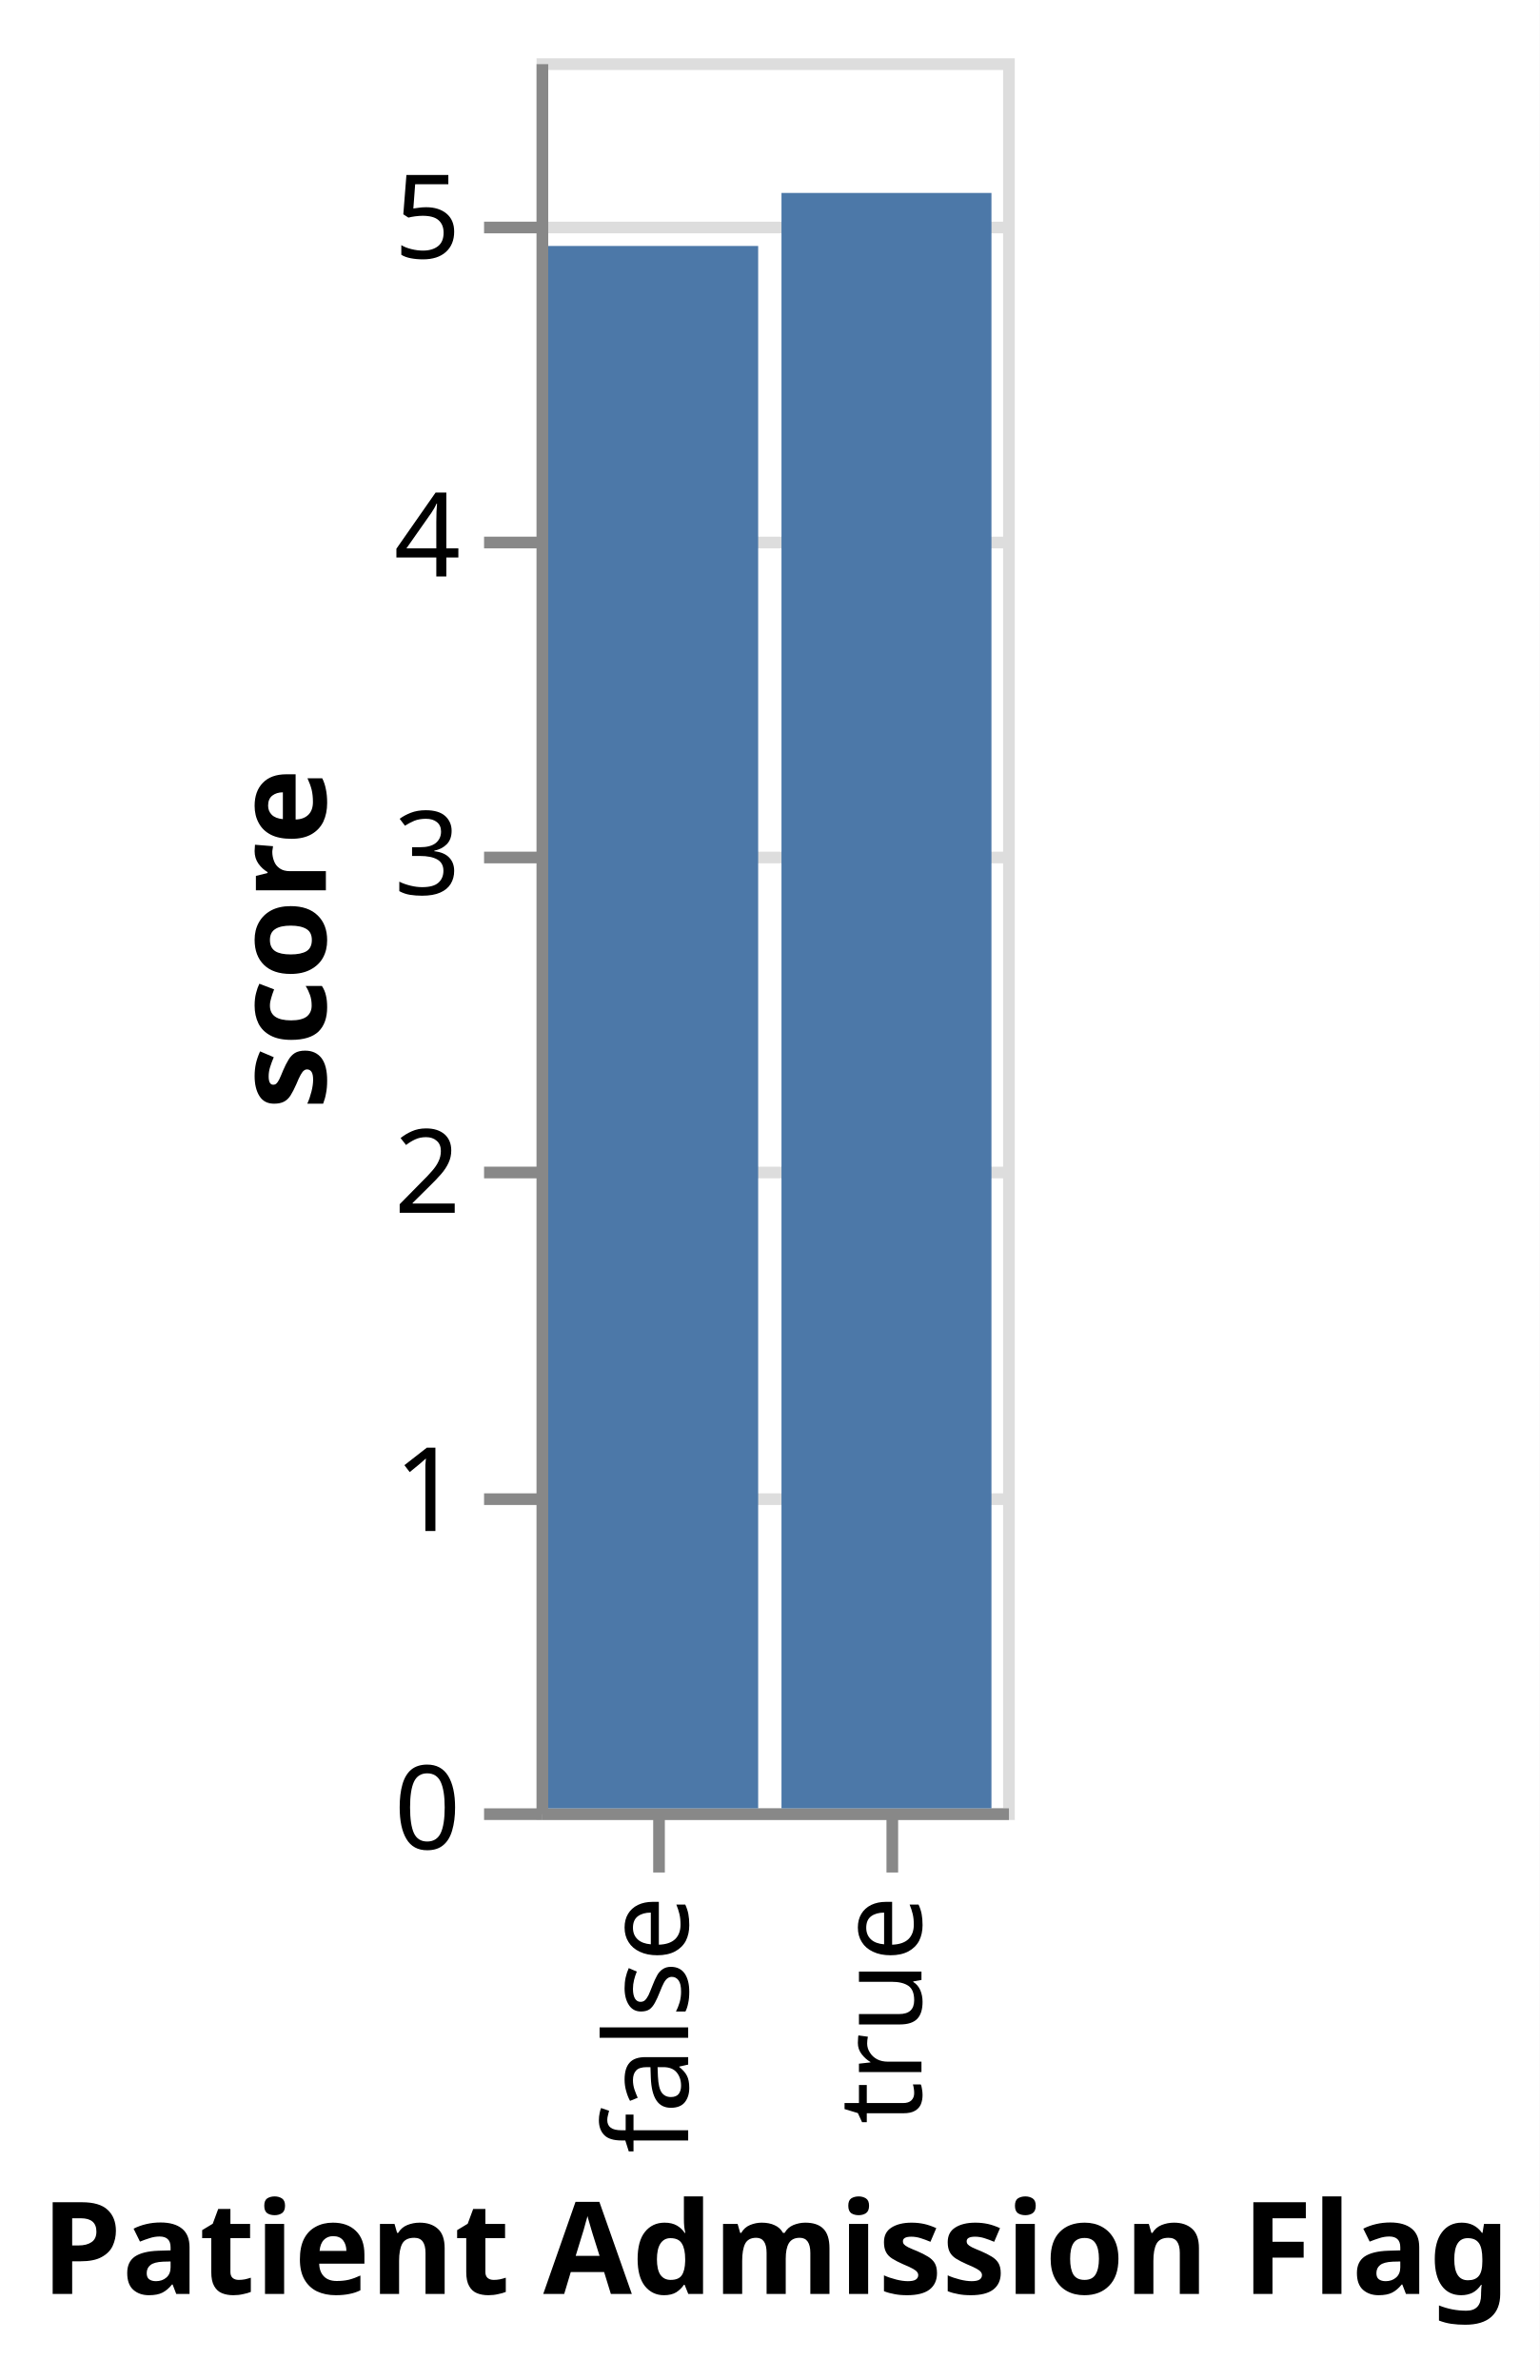
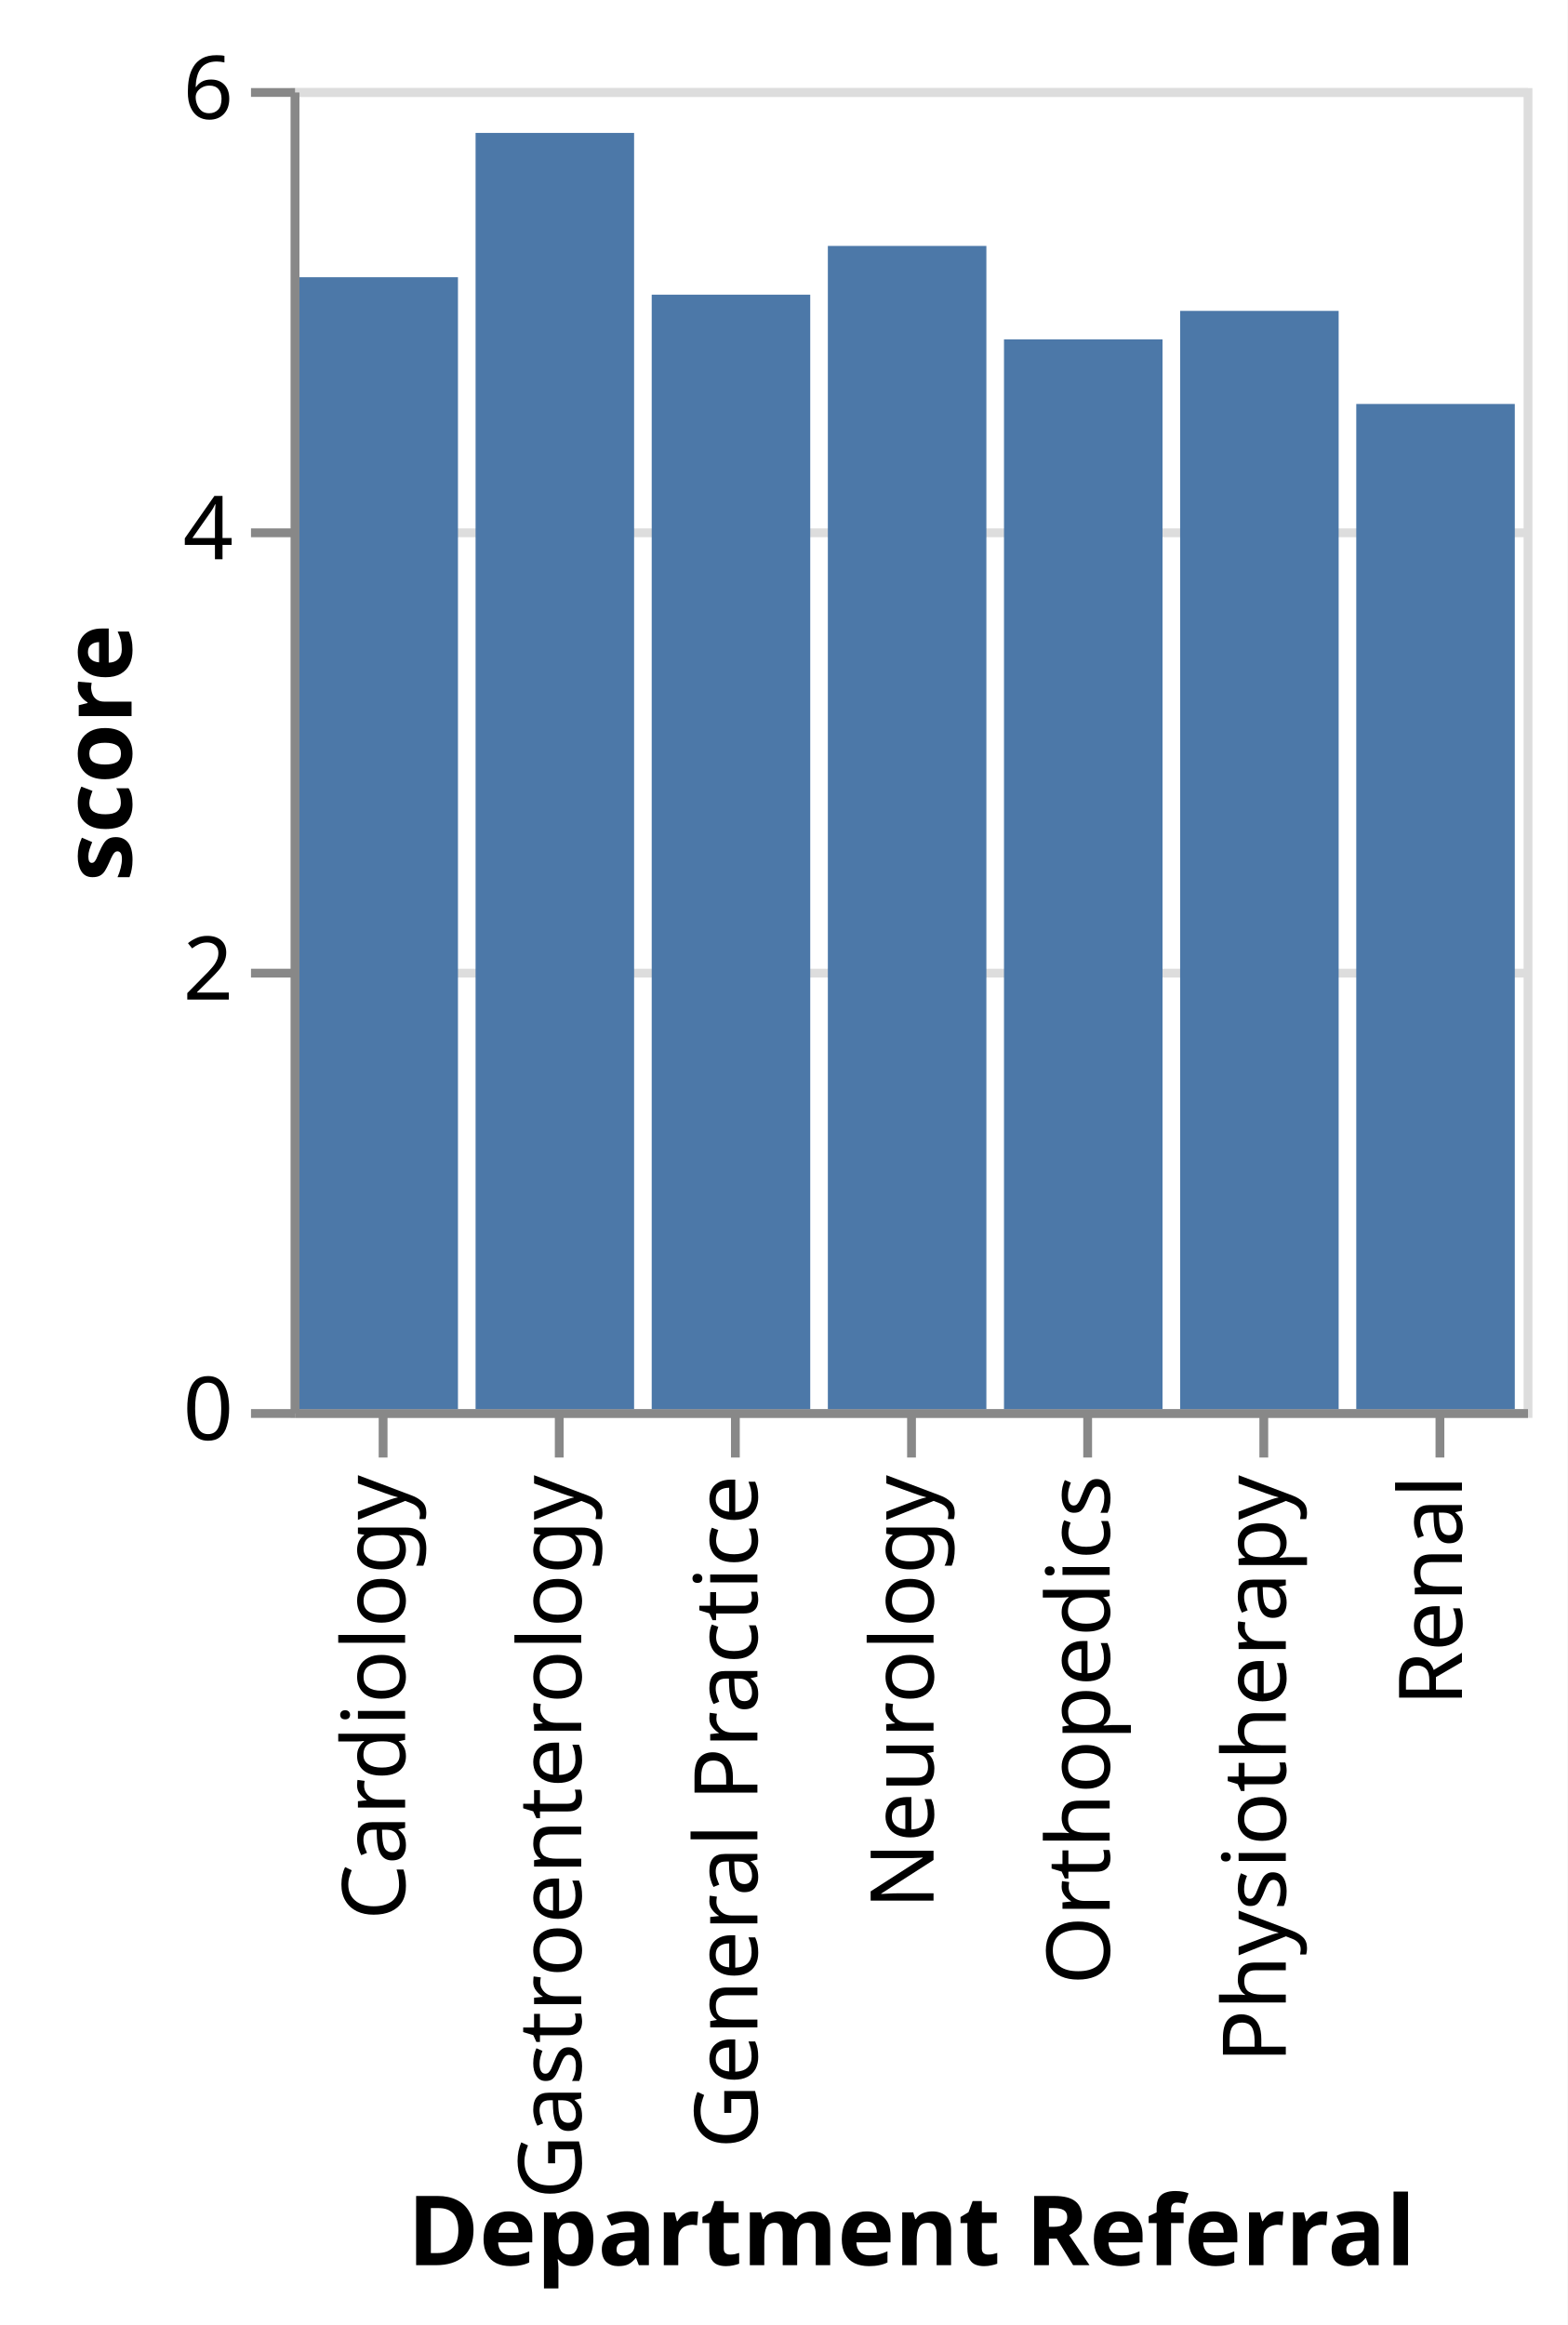
- <svg xmlns="http://www.w3.org/2000/svg" version="1.1" class="marks" width="132" height="204" viewBox="0 0 132 204">
-   <rect width="132" height="204" fill="white" />
-   <g fill="none" stroke-miterlimit="10" transform="translate(46,5)">
+ <svg xmlns="http://www.w3.org/2000/svg" version="1.1" class="marks" width="178" height="264" viewBox="0 0 178 264">
+   <rect width="178" height="264" fill="white" />
+   <g fill="none" stroke-miterlimit="10" transform="translate(33,10)">
    <g class="mark-group role-frame root" role="graphics-object" aria-roledescription="group mark container">
      <g transform="translate(0,0)">
-         <path class="background" aria-hidden="true" d="M0.5,0.5h40v150h-40Z" stroke="#ddd" />
+         <path class="background" aria-hidden="true" d="M0.5,0.5h140v150h-140Z" stroke="#ddd" />
        <g>
          <g class="mark-group role-axis" aria-hidden="true">
            <g transform="translate(0.5,0.5)">
              <path class="background" aria-hidden="true" d="M0,0h0v0h0Z" pointer-events="none" />
              <g>
                <g class="mark-rule role-axis-grid" pointer-events="none">
-                   <line transform="translate(0,150)" x2="40" y2="0" stroke="#ddd" stroke-width="1" opacity="1" />
-                   <line transform="translate(0,123)" x2="40" y2="0" stroke="#ddd" stroke-width="1" opacity="1" />
-                   <line transform="translate(0,95)" x2="40" y2="0" stroke="#ddd" stroke-width="1" opacity="1" />
-                   <line transform="translate(0,68)" x2="40" y2="0" stroke="#ddd" stroke-width="1" opacity="1" />
-                   <line transform="translate(0,41)" x2="40" y2="0" stroke="#ddd" stroke-width="1" opacity="1" />
-                   <line transform="translate(0,14)" x2="40" y2="0" stroke="#ddd" stroke-width="1" opacity="1" />
+                   <line transform="translate(0,150)" x2="140" y2="0" stroke="#ddd" stroke-width="1" opacity="1" />
+                   <line transform="translate(0,100)" x2="140" y2="0" stroke="#ddd" stroke-width="1" opacity="1" />
+                   <line transform="translate(0,50)" x2="140" y2="0" stroke="#ddd" stroke-width="1" opacity="1" />
+                   <line transform="translate(0,0)" x2="140" y2="0" stroke="#ddd" stroke-width="1" opacity="1" />
                </g>
              </g>
              <path class="foreground" aria-hidden="true" d="" pointer-events="none" display="none" />
            </g>
          </g>
-           <g class="mark-group role-axis" role="graphics-symbol" aria-roledescription="axis" aria-label="X-axis titled 'Patient Admission Flag' for a discrete scale with 2 values: false, true">
+           <g class="mark-group role-axis" role="graphics-symbol" aria-roledescription="axis" aria-label="X-axis titled 'Department Referral' for a discrete scale with 7 values: Cardiology, Gastroenterology, General Practice, Neurology, Orthopedics, Physiotherapy, Renal">
            <g transform="translate(0.5,150.5)">
              <path class="background" aria-hidden="true" d="M0,0h0v0h0Z" pointer-events="none" />
              <g>
                <g class="mark-rule role-axis-tick" pointer-events="none">
                  <line transform="translate(10,0)" x2="0" y2="5" stroke="#888" stroke-width="1" opacity="1" />
                  <line transform="translate(30,0)" x2="0" y2="5" stroke="#888" stroke-width="1" opacity="1" />
+                   <line transform="translate(50,0)" x2="0" y2="5" stroke="#888" stroke-width="1" opacity="1" />
+                   <line transform="translate(70,0)" x2="0" y2="5" stroke="#888" stroke-width="1" opacity="1" />
+                   <line transform="translate(90,0)" x2="0" y2="5" stroke="#888" stroke-width="1" opacity="1" />
+                   <line transform="translate(110,0)" x2="0" y2="5" stroke="#888" stroke-width="1" opacity="1" />
+                   <line transform="translate(130,0)" x2="0" y2="5" stroke="#888" stroke-width="1" opacity="1" />
                </g>
                <g class="mark-text role-axis-label" pointer-events="none">
-                   <text text-anchor="end" transform="translate(9.5,7) rotate(270) translate(0,3)" font-family="sans-serif" font-size="10px" fill="#000" opacity="1">false</text>
-                   <text text-anchor="end" transform="translate(29.5,7) rotate(270) translate(0,3)" font-family="sans-serif" font-size="10px" fill="#000" opacity="1">true</text>
+                   <text text-anchor="end" transform="translate(9.5,7) rotate(270) translate(0,3)" font-family="sans-serif" font-size="10px" fill="#000" opacity="1">Cardiology</text>
+                   <text text-anchor="end" transform="translate(29.5,7) rotate(270) translate(0,3)" font-family="sans-serif" font-size="10px" fill="#000" opacity="1">Gastroenterology</text>
+                   <text text-anchor="end" transform="translate(49.5,7) rotate(270) translate(0,3)" font-family="sans-serif" font-size="10px" fill="#000" opacity="1">General Practice</text>
+                   <text text-anchor="end" transform="translate(69.5,7) rotate(270) translate(0,3)" font-family="sans-serif" font-size="10px" fill="#000" opacity="1">Neurology</text>
+                   <text text-anchor="end" transform="translate(89.5,7) rotate(270) translate(0,3)" font-family="sans-serif" font-size="10px" fill="#000" opacity="1">Orthopedics</text>
+                   <text text-anchor="end" transform="translate(109.5,7) rotate(270) translate(0,3)" font-family="sans-serif" font-size="10px" fill="#000" opacity="1">Physiotherapy</text>
+                   <text text-anchor="end" transform="translate(129.5,7) rotate(270) translate(0,3)" font-family="sans-serif" font-size="10px" fill="#000" opacity="1">Renal</text>
                </g>
                <g class="mark-rule role-axis-domain" pointer-events="none">
-                   <line transform="translate(0,0)" x2="40" y2="0" stroke="#888" stroke-width="1" opacity="1" />
+                   <line transform="translate(0,0)" x2="140" y2="0" stroke="#888" stroke-width="1" opacity="1" />
                </g>
                <g class="mark-text role-axis-title" pointer-events="none">
-                   <text text-anchor="middle" transform="translate(20,41.12305)" font-family="sans-serif" font-size="11px" font-weight="bold" fill="#000" opacity="1">Patient Admission Flag</text>
+                   <text text-anchor="middle" transform="translate(70,96.70898)" font-family="sans-serif" font-size="11px" font-weight="bold" fill="#000" opacity="1">Department Referral</text>
                </g>
              </g>
              <path class="foreground" aria-hidden="true" d="" pointer-events="none" display="none" />
            </g>
          </g>
          <g class="mark-group role-axis" role="graphics-symbol" aria-roledescription="axis" aria-label="Y-axis titled 'score' for a linear scale with values from 0 to 6">
            <g transform="translate(0.5,0.5)">
              <path class="background" aria-hidden="true" d="M0,0h0v0h0Z" pointer-events="none" />
              <g>
                <g class="mark-rule role-axis-tick" pointer-events="none">
                  <line transform="translate(0,150)" x2="-5" y2="0" stroke="#888" stroke-width="1" opacity="1" />
-                   <line transform="translate(0,123)" x2="-5" y2="0" stroke="#888" stroke-width="1" opacity="1" />
-                   <line transform="translate(0,95)" x2="-5" y2="0" stroke="#888" stroke-width="1" opacity="1" />
-                   <line transform="translate(0,68)" x2="-5" y2="0" stroke="#888" stroke-width="1" opacity="1" />
-                   <line transform="translate(0,41)" x2="-5" y2="0" stroke="#888" stroke-width="1" opacity="1" />
-                   <line transform="translate(0,14)" x2="-5" y2="0" stroke="#888" stroke-width="1" opacity="1" />
+                   <line transform="translate(0,100)" x2="-5" y2="0" stroke="#888" stroke-width="1" opacity="1" />
+                   <line transform="translate(0,50)" x2="-5" y2="0" stroke="#888" stroke-width="1" opacity="1" />
+                   <line transform="translate(0,0)" x2="-5" y2="0" stroke="#888" stroke-width="1" opacity="1" />
                </g>
                <g class="mark-text role-axis-label" pointer-events="none">
                  <text text-anchor="end" transform="translate(-7,153)" font-family="sans-serif" font-size="10px" fill="#000" opacity="1">0</text>
-                   <text text-anchor="end" transform="translate(-7,125.7273)" font-family="sans-serif" font-size="10px" fill="#000" opacity="1">1</text>
-                   <text text-anchor="end" transform="translate(-7,98.45455)" font-family="sans-serif" font-size="10px" fill="#000" opacity="1">2</text>
-                   <text text-anchor="end" transform="translate(-7,71.18182)" font-family="sans-serif" font-size="10px" fill="#000" opacity="1">3</text>
-                   <text text-anchor="end" transform="translate(-7,43.90909)" font-family="sans-serif" font-size="10px" fill="#000" opacity="1">4</text>
-                   <text text-anchor="end" transform="translate(-7,16.63636)" font-family="sans-serif" font-size="10px" fill="#000" opacity="1">5</text>
+                   <text text-anchor="end" transform="translate(-7,103)" font-family="sans-serif" font-size="10px" fill="#000" opacity="1">2</text>
+                   <text text-anchor="end" transform="translate(-7,53)" font-family="sans-serif" font-size="10px" fill="#000" opacity="1">4</text>
+                   <text text-anchor="end" transform="translate(-7,3)" font-family="sans-serif" font-size="10px" fill="#000" opacity="1">6</text>
                </g>
                <g class="mark-rule role-axis-domain" pointer-events="none">
                  <line transform="translate(0,150)" x2="0" y2="-150" stroke="#888" stroke-width="1" opacity="1" />
                </g>
                <g class="mark-text role-axis-title" pointer-events="none">
                  <text text-anchor="middle" transform="translate(-16.56152,75) rotate(-90) translate(0,-2)" font-family="sans-serif" font-size="11px" font-weight="bold" fill="#000" opacity="1">score</text>
                </g>
              </g>
              <path class="foreground" aria-hidden="true" d="" pointer-events="none" display="none" />
            </g>
          </g>
          <g class="mark-rect role-mark marks" role="graphics-object" aria-roledescription="rect mark container">
-             <path aria-label="Patient Admission Flag: false; score: 4.91029641186" role="graphics-symbol" aria-roledescription="bar" d="M1,16.083h18v133.917h-18Z" fill="#4c78a8" />
-             <path aria-label="Patient Admission Flag: true; score: 5.07692307692" role="graphics-symbol" aria-roledescription="bar" d="M21,11.538h18v138.462h-18Z" fill="#4c78a8" />
+             <path aria-label="Department Referral: Cardiology; score: 5.14084507042" role="graphics-symbol" aria-roledescription="bar" d="M1,21.479h18v128.521h-18Z" fill="#4c78a8" />
+             <path aria-label="Department Referral: Gastroenterology; score: 5.7962962963" role="graphics-symbol" aria-roledescription="bar" d="M21,5.093h18v144.907h-18Z" fill="#4c78a8" />
+             <path aria-label="Department Referral: General Practice; score: 5.06163021869" role="graphics-symbol" aria-roledescription="bar" d="M41,23.459h18v126.541h-18Z" fill="#4c78a8" />
+             <path aria-label="Department Referral: Neurology; score: 5.28301886792" role="graphics-symbol" aria-roledescription="bar" d="M61,17.925h18v132.075h-18Z" fill="#4c78a8" />
+             <path aria-label="Department Referral: Orthopedics; score: 4.85862068966" role="graphics-symbol" aria-roledescription="bar" d="M81,28.534h18v121.466h-18Z" fill="#4c78a8" />
+             <path aria-label="Department Referral: Physiotherapy; score: 4.98795180723" role="graphics-symbol" aria-roledescription="bar" d="M101,25.301h18v124.699h-18Z" fill="#4c78a8" />
+             <path aria-label="Department Referral: Renal; score: 4.5652173913" role="graphics-symbol" aria-roledescription="bar" d="M121,35.87h18v114.13h-18Z" fill="#4c78a8" />
          </g>
        </g>
        <path class="foreground" aria-hidden="true" d="" display="none" />
      </g>
    </g>
  </g>
</svg>
